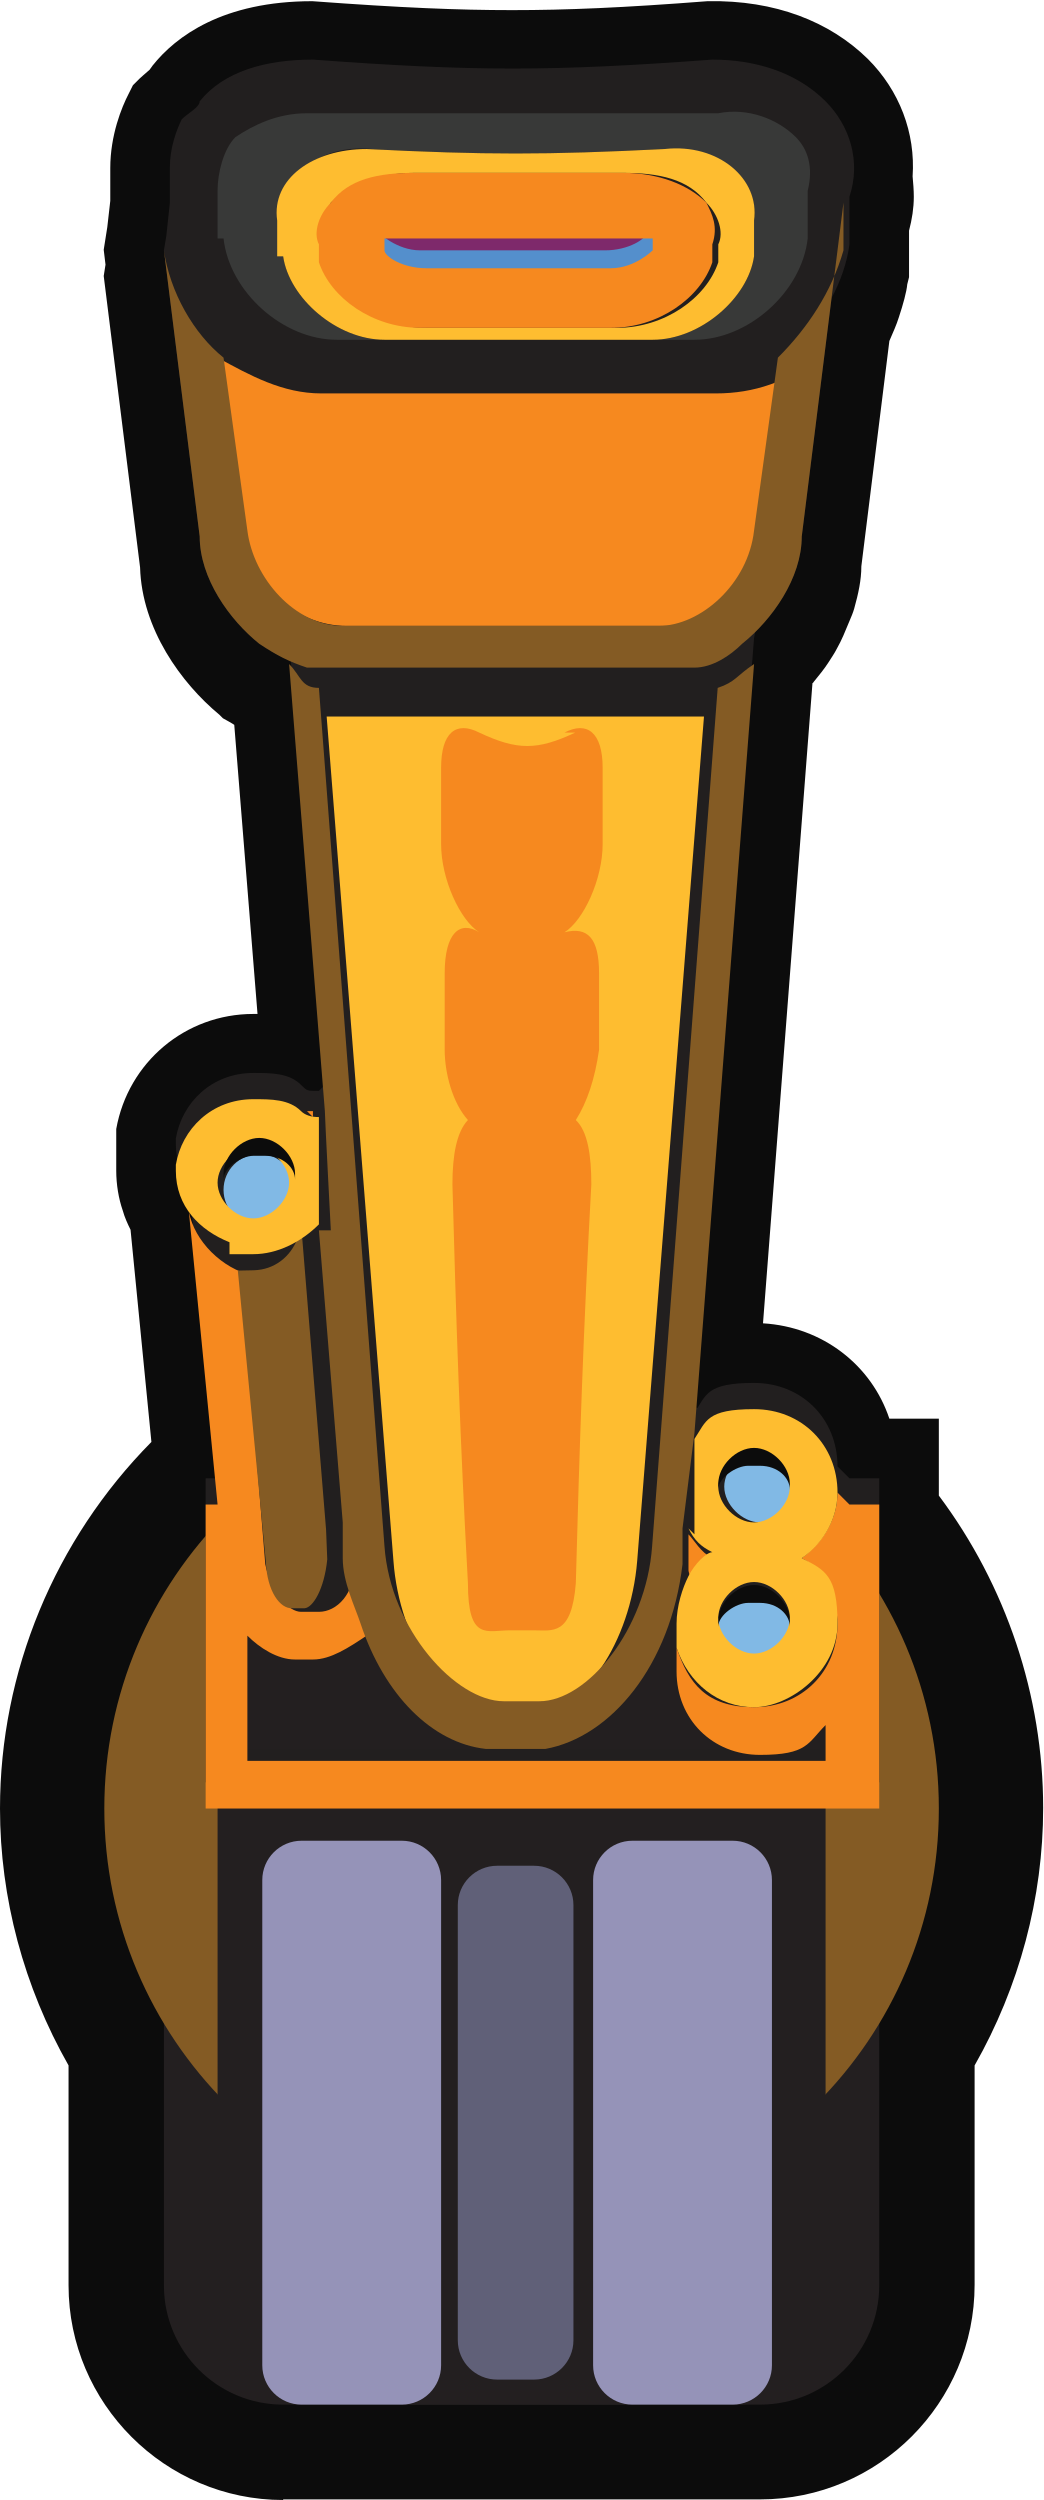
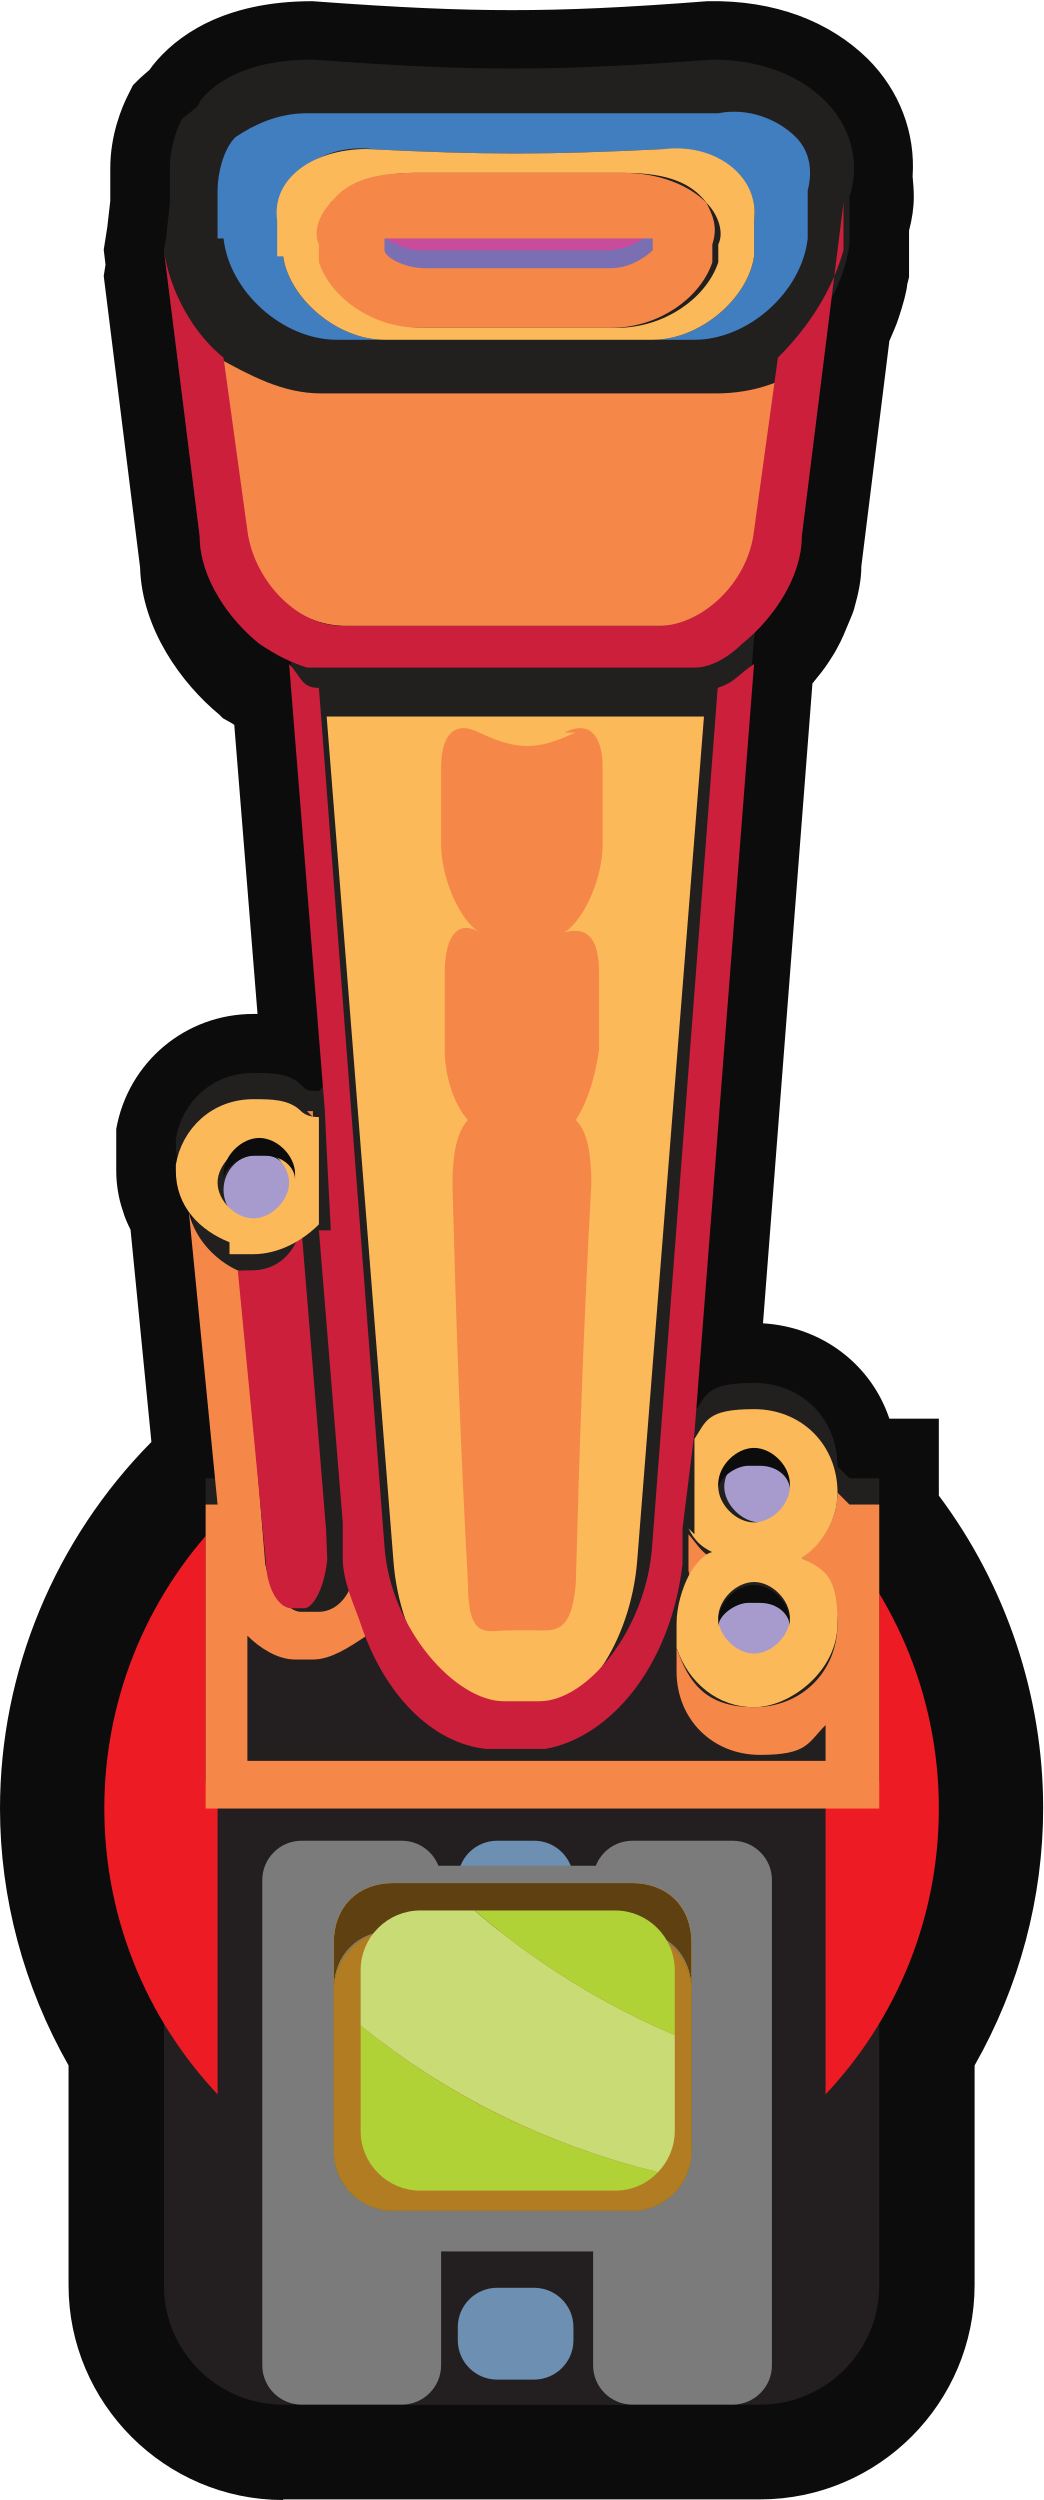
- <svg xmlns="http://www.w3.org/2000/svg" id="Layer_2" data-name="Layer 2" viewBox="0 0 17.5 41.94">
+ <svg xmlns="http://www.w3.org/2000/svg" id="Layer_2" data-name="Layer 2" viewBox="0 0 17.5 41.94" overflow="visible">
  <defs>
    <style>
      .cls-1 {
-         fill: #343429;
+         fill: #2c451e;
+         opacity: .9;
+       }
+ 
+       .cls-1, .cls-2, .cls-3, .cls-4 {
+         isolation: isolate;
+       }
+ 
+       .cls-5 {
+         fill: #5f4011;
      }

      .cls-2 {
-         fill: #548fcc;
+         fill: #f58849;
      }

-       .cls-3, .cls-4 {
+       .cls-6, .cls-4 {
        fill: #231f20;
      }

-       .cls-5 {
-         fill: #606078;
-       }
- 
-       .cls-6 {
+       .cls-3 {
        fill: #f6891f;
      }

-       .cls-6, .cls-4 {
-         isolation: isolate;
-       }
- 
      .cls-7 {
-         fill: #845b24;
+         fill: #ed1c24;
      }

      .cls-8 {
-         fill: #383938;
+         fill: #b0d237;
      }

      .cls-9 {
-         fill: #9593b8;
+         fill: #48c1bb;
      }

      .cls-10 {
+         fill: #c74c9c;
+       }
+ 
+       .cls-11 {
+         fill: #6d8fb1;
+       }
+ 
+       .cls-12 {
+         fill: #7a5220;
+       }
+ 
+       .cls-13 {
+         fill: #7b6fb3;
+       }
+ 
+       .cls-14 {
+         fill: #417ec0;
+       }
+ 
+       .cls-15 {
        fill: #221f1f;
      }

-       .cls-11 {
+       .cls-16 {
        fill: #0c0c0c;
      }

-       .cls-12 {
-         fill: #7e296b;
+       .cls-17 {
+         fill: #081c29;
      }

-       .cls-13 {
+       .cls-18 {
        fill: #febd30;
      }

-       .cls-14 {
+       .cls-19 {
+         fill: #b27c23;
+       }
+ 
+       .cls-20 {
+         fill: #c8db75;
+       }
+ 
+       .cls-21 {
+         fill: #fcb95a;
+       }
+ 
+       .cls-22 {
        fill: #81b9e5;
+       }
+ 
+       .cls-23 {
+         fill: #cb1f3c;
+       }
+ 
+       .cls-24 {
+         fill: #7b7b7b;
+       }
+ 
+       .cls-25 {
+         fill: #a69bcc;
      }
    </style>
  </defs>
  <g id="Layer_1-2" data-name="Layer 1">
    <g>
-       <path class="cls-11" d="M4.75,41.94c-1.98,0-3.6-1.62-3.6-3.6v-3.69c-.75-1.32-1.15-2.81-1.15-4.31,0-2.3.92-4.51,2.54-6.15l-.35-3.56c-.05-.1-.1-.21-.13-.32-.07-.2-.11-.44-.11-.67v-.24c0-.06,0-.12,0-.19v-.27c.2-1.12,1.16-1.93,2.3-1.93h.07l-.39-4.85s-.06-.04-.1-.06l-.09-.05-.06-.06c-.64-.53-1.3-1.44-1.33-2.47l-.61-4.89.03-.19-.03-.25.06-.38.05-.44v-.55c0-.55.19-1.02.31-1.25l.07-.14.11-.11s.11-.1.17-.15l.05-.07c.39-.49,1.18-1.08,2.68-1.08,1.49.11,2.44.15,3.35.15s1.86-.04,3.28-.15h.01C13,0,13.92.36,14.56.99c.53.53.8,1.24.75,1.97.01.11.02.23.02.34,0,.19-.03.38-.08.57v.78l-.03.12c-.01.12-.07.34-.14.55-.04.13-.1.26-.16.4l-.47,3.78c0,.23-.05.46-.12.71-.02.07-.05.14-.08.21-.07.17-.13.32-.21.46-.04.08-.09.15-.14.23-.07.11-.16.22-.25.33,0,0-.01.02-.02.02l-.83,10.74c1,.06,1.82.7,2.12,1.6h.83v1.29c1.13,1.51,1.75,3.36,1.75,5.24,0,1.51-.4,3-1.15,4.32v3.68c0,1.98-1.61,3.6-3.6,3.6H4.75Z" />
+       <path class="cls-16" d="M4.75,41.94c-1.98,0-3.6-1.62-3.6-3.6v-3.69c-.75-1.32-1.15-2.81-1.15-4.31,0-2.3.92-4.51,2.54-6.15l-.35-3.56c-.05-.1-.1-.21-.13-.32-.07-.2-.11-.44-.11-.67v-.24c0-.06,0-.12,0-.19v-.27c.2-1.12,1.16-1.93,2.3-1.93h.07l-.39-4.85s-.06-.04-.1-.06l-.09-.05-.06-.06c-.64-.53-1.3-1.44-1.33-2.47l-.61-4.89.03-.19-.03-.25.06-.38.05-.44v-.55c0-.55.19-1.02.31-1.25l.07-.14.11-.11s.11-.1.17-.15l.05-.07c.39-.49,1.18-1.08,2.68-1.08,1.49.11,2.44.15,3.35.15s1.86-.04,3.28-.15h.01C13,0,13.92.36,14.56.99c.53.53.8,1.24.75,1.97.01.11.02.23.02.34,0,.19-.03.38-.08.57v.78l-.03.12c-.01.12-.07.34-.14.55-.04.13-.1.26-.16.4l-.47,3.78c0,.23-.05.46-.12.71-.02.07-.05.14-.08.21-.07.17-.13.32-.21.46-.04.08-.09.15-.14.23-.07.11-.16.22-.25.33,0,0-.01.02-.02.02l-.83,10.74c1,.06,1.82.7,2.12,1.6h.83v1.29c1.13,1.51,1.75,3.36,1.75,5.24,0,1.51-.4,3-1.15,4.32v3.68c0,1.98-1.61,3.6-3.6,3.6H4.75Z" />
+       <path class="cls-16" d="M16.5,30.34c0-1.86-.66-3.56-1.75-4.9v-.2h0s-.18,0-.18,0c-.19-.21-.39-.42-.6-.61-.17-.58-.67-.99-1.32-.99,0,0-.01,0-.02,0-.29-.17-.6-.33-.91-.46l.93-12.04.02-.1s.05-.06.08-.09c.04-.05.08-.09.12-.14.07-.08.13-.17.19-.25.04-.05.07-.11.1-.16.06-.1.1-.2.14-.31.02-.05.05-.1.06-.16.05-.16.08-.32.08-.49l.5-4h0c.07-.14.14-.28.19-.43.05-.15.09-.31.11-.46,0,0,0,0,0,0h0v-.8c.05-.15.08-.3.08-.45,0-.44-.18-.85-.48-1.15-.5-.5-1.2-.7-1.9-.7-2.7.2-4,.2-6.7,0-.6,0-1.14.11-1.55.38-.13.09-.25.2-.35.32,0,.03-.01.05-.03.08-.03.03-.06.06-.1.09-.06.04-.12.09-.16.13-.1.2-.2.5-.2.8v.6h0s-.06.56-.06.56l-.04.24.6,4.8c0,.7.5,1.4,1,1.8,0,0,0,0,0,0,.11.07.2.13.3.18.07.04.15.08.23.11l.57,7.11-.1.1s-.07,0-.1,0v-.1h-.1s0,0,.1.1c-.05,0-.08,0-.1-.02,0,0,0,0-.01,0-.02-.01-.05-.04-.08-.07-.15-.15-.36-.19-.58-.2-.07,0-.15,0-.22,0-.17,0-.34.03-.48.09-.4.15-.67.5-.78.9,0,.04-.03.07-.04.11h0v.1c0,.13.02.26.06.37.04.11.09.21.15.3,0,0,0,0,0,0l.3,3.02.12,1.25c-1.58,1.42-2.59,3.47-2.59,5.76,0,1.48.43,2.86,1.15,4.04v3.96c0,1.43,1.17,2.6,2.6,2.6h8c1.43,0,2.6-1.17,2.6-2.6v-3.96c.72-1.18,1.15-2.56,1.15-4.04Z" />
+       <rect class="cls-4" x="2.75" y="30.34" width="12" height="10" rx="2" ry="2" />
+       <circle class="cls-7" cx="8.75" cy="30.34" r="7" />
+       <circle class="cls-9" cx="8.75" cy="30.34" r="4" />
+       <rect class="cls-6" x="3.65" y="26.34" width="10.2" height="14" rx="1.5" ry="1.5" />
+       <rect class="cls-24" x="4.4" y="30.88" width="3" height="9.46" rx=".66" ry=".66" />
+       <rect class="cls-24" x="9.95" y="30.88" width="3" height="9.46" rx=".66" ry=".66" />
+       <rect class="cls-11" x="7.68" y="38.38" width="1.94" height="1.54" rx=".66" ry=".66" />
+       <rect class="cls-11" x="7.68" y="30.88" width="1.94" height="1.54" rx=".66" ry=".66" />
+       <path class="cls-15" d="M14.05,24.6c0-.8-.6-1.4-1.4-1.4s-.8.2-1,.5M11.65,23.6l1-12.9.02-.1c.42-.41.78-1.01.78-1.6l.5-4c.15-.28.26-.59.3-.9v-.8c.2-.6,0-1.2-.4-1.6-.5-.5-1.2-.7-1.9-.7-2.7.2-4,.2-6.7,0-.8,0-1.5.2-1.9.7,0,.1-.2.2-.3.3-.1.2-.2.5-.2.8v.6l-.06.56-.04.24.6,4.8c0,.7.5,1.4,1,1.8.2.13.36.22.53.29l.57,7.11-.1.1s-.07,0-.1,0h0c-.1,0-.12-.02-.2-.1-.2-.2-.5-.2-.8-.2-.7,0-1.2.5-1.3,1.1v.1c0,.26.09.48.22.67l.48,4.93h-.2v5.1h11.3v-5.1h-.5l-.2-.2" />
+       <ellipse class="cls-13" cx="8.85" cy="4.2" rx="2.8" ry=".8" />
+       <path class="cls-6" d="M11.55,26.44s0-.1-.1-.2c-.2,1.6-1.1,2.9-2.3,3.1h4.6v-.6c-.2.3-.6.5-1.1.5-.8,0-1.4-.6-1.4-1.4s0-.2,0-.4v-.4c0-.3,0-.5.2-.8l.1.2Z" />
+       <path class="cls-6" d="M6.05,27.24c-.2.3-.5.4-.9.4h-.3c-.3,0-.6-.1-.8-.4v2.1h4.1c-.9-.1-1.7-1-2.1-2.1Z" />
+       <path class="cls-2" d="M14.05,25.04c0,.4-.2.8-.6,1.1.4.2.6.7.6,1.1,0,.8-.6,1.4-1.4,1.4s-1.1-.4-1.3-1v.4c0,.8.6,1.4,1.4,1.4s.8-.2,1.1-.5v.6H4.15v-2.1c.2.2.5.4.8.4h.3c.3,0,.6-.2.9-.4-.1-.4-.2-.7-.2-1.1v-.6.5c0,.5-.3.8-.6.8h-.3c-.2,0-.5-.3-.6-.8l-.4-4.9c-.5-.2-.9-.7-.9-1.2h0l.5,5.1h-.2v5.1h11.3v-5.1h-.5l-.2-.2Z" />
+       <path class="cls-23" d="M4.99,20.78c-.12.31-.39.52-.73.53s-.21,0-.27.01l.47,4.88c.02.5.24.79.44.78h.21c.14-.01.33-.32.38-.82l-.02-.5-.4-4.89h-.07Z" />
+       <path class="cls-2" d="M5.25,18.64h-.1l.1.1h0v-.1Z" />
+       <path class="cls-2" d="M11.95,26.14c-.2-.1-.3-.3-.4-.4v.6s0,.1.1.2c0-.1.2-.3.4-.4h-.1Z" />
+       <path class="cls-25" d="M12.15,24.94c0,.3.3.6.6.6s.6-.3.6-.6-.3-.6-.6-.6-.6.3-.6.6Z" />
+       <path class="cls-25" d="M12.65,26.64c-.3,0-.6.3-.6.6s.3.6.6.6.6-.3.6-.6-.3-.6-.6-.6Z" />
+       <path class="cls-21" d="M11.55,25.64c.1.2.2.3.4.4-.1,0-.3.2-.4.4s-.2.5-.2.8v.4c.2.6.7,1,1.3,1s1.4-.6,1.4-1.4-.2-.9-.6-1.1c.3-.2.6-.6.6-1.1h0c0-.8-.6-1.4-1.4-1.4s-.8.2-1,.5v1.6l-.1-.1ZM13.25,24.94c0,.3-.3.6-.6.6s-.6-.3-.6-.6.3-.6.6-.6.6.3.6.6ZM12.65,27.74c-.3,0-.6-.3-.6-.6s.3-.6.6-.6.6.3.6.6-.3.6-.6.6Z" />
+       <circle class="cls-25" cx="4.35" cy="19.96" r=".6" />
+       <path class="cls-21" d="M3.85,21.04h.4c.4,0,.8-.2,1.1-.5v-1.8q-.2,0-.3-.1c-.2-.2-.5-.2-.8-.2-.7,0-1.2.5-1.3,1.1v.1h0c0,.6.4,1,.9,1.2v.2ZM4.85,19.84c0,.3-.3.6-.6.6s-.6-.3-.6-.6.3-.6.6-.6.6.3.6.6Z" />
+       <path class="cls-21" d="M8.65,12.02h-3.17l1.12,14.16c.1,1.38.92,2.56,1.74,2.56h.61c.82,0,1.63-1.18,1.74-2.56l1.12-14.16h-.51c-1.12,0-1.84,0-2.66,0Z" />
+       <path class="cls-23" d="M5.35,20.64l.4,4.9v.6c0,.4.2.8.3,1.1.4,1.2,1.2,2,2.1,2.1h1c1.1-.2,2.1-1.4,2.3-3.1v-.6l.2-1.6,1-12.9c-.3.2-.31.3-.61.4l-1.1,14.4c-.1,1.4-1.09,2.6-1.89,2.6h-.6c-.8,0-1.9-1.2-2-2.6l-1.1-14.4c-.3,0-.3-.2-.5-.4l.6,7.5h0c0,.1.1,2,.1,2h-.2Z" />
+       <path class="cls-2" d="M9.65,12.29c-.64.3-.97.3-1.61,0-.39-.2-.64,0-.64.59v1.28c0,.59.32,1.28.64,1.48-.32-.2-.58,0-.58.69v1.28c0,.39.13.89.39,1.18-.19.2-.26.59-.26,1.08.06,2.26.13,4.33.26,6.69,0,.98.32.79.71.79h.39c.32,0,.64.1.71-.79.06-2.26.13-4.33.26-6.69,0-.49-.06-.89-.26-1.08.19-.3.32-.69.39-1.18v-1.28c0-.59-.19-.79-.58-.69.32-.2.64-.89.64-1.48v-1.28c0-.59-.26-.79-.64-.59h.19Z" />
+       <path class="cls-2" d="M8.65,6.6h-3.26c-.65,0-1.19-.3-1.74-.6l.43,2.9c.11.9.87,1.6,1.74,1.6h5.76c.87,0,1.63-.8,1.74-1.6l.43-2.9c-.54.4-1.09.6-1.74.6h-3.37Z" />
+       <path class="cls-23" d="M5.45,11.2h6.2c.3,0,.6-.2.8-.4.5-.4,1-1.1,1-1.8l.7-5.6v.8c-.2.7-.6,1.3-1.1,1.8l-.4,2.9c-.1.9-.9,1.6-1.6,1.6h-5.3c-.8,0-1.5-.8-1.6-1.6l-.4-2.9c-.5-.4-.9-1.1-1-1.8l.6,4.8c0,.7.5,1.4,1,1.8.3.2.5.3.8.4h.3Z" />
+       <path class="cls-14" d="M3.75,4c.1.9,1,1.7,1.9,1.7h6c.9,0,1.8-.8,1.9-1.7v-.8c.1-.4,0-.7-.2-.9-.3-.3-.8-.5-1.3-.4h-6.9c-.5,0-.9.2-1.2.4-.2.2-.3.6-.3.9v.8h.1ZM6.15,2.5c2,.1,3,.1,5,0,.9,0,1.6.5,1.5,1.2v.6c-.1.7-.9,1.4-1.7,1.4h-4.5c-.8,0-1.6-.7-1.7-1.4v-.6c-.1-.7.6-1.3,1.5-1.2h-.1Z" />
+       <path class="cls-21" d="M4.75,4.3c.1.7.9,1.4,1.7,1.4h4.5c.8,0,1.6-.7,1.7-1.4v-.6c.1-.7-.6-1.3-1.5-1.2-2,.1-3,.1-5,0-.9,0-1.6.5-1.5,1.2v.6h.1ZM5.55,3.4c.3-.3.8-.5,1.4-.5h3.5c.6,0,1.1.1,1.4.5.2.2.3.5.2.7v.3c-.2.6-.9,1.1-1.7,1.1h-3.2c-.8,0-1.5-.5-1.7-1.1v-.3c-.1-.3,0-.5.1-.7Z" />
+       <path class="cls-10" d="M6.85,3.7h-.5v.2s.3.3.7.3h3.1c.4,0,.7-.2.7-.3v-.2h-4.1.1Z" />
+       <path class="cls-2" d="M7.05,5.5h3.2c.8,0,1.5-.5,1.7-1.1v-.3c.1-.3,0-.5-.1-.7-.3-.3-.8-.5-1.4-.5h-3.5c-.6,0-1.1.1-1.4.5-.2.2-.3.5-.2.7v.3c.2.6.9,1.1,1.7,1.1ZM10.95,4v.2s-.3.3-.7.3h-3.1c-.4,0-.7-.2-.7-.3v-.2h4.6-.1Z" />
+       <path class="cls-16" d="M4.45,19.39c.3,0,.5.2.5.4v-.1c0-.3-.3-.6-.6-.6s-.6.3-.6.6,0,0,0,.1c0-.2.3-.4.5-.4h.2Z" />
+       <path class="cls-16" d="M12.75,24.59c.3,0,.5.2.5.4v-.1c0-.3-.3-.6-.6-.6s-.6.3-.6.6,0,0,0,.1c0-.2.3-.4.5-.4h.2Z" />
+       <path class="cls-16" d="M12.75,26.89c.3,0,.5.2.5.4v-.1c0-.3-.3-.6-.6-.6s-.6.3-.6.6,0,0,0,.1c0-.2.3-.4.5-.4h.2Z" />
+       <rect class="cls-24" x="5.35" y="31.3" width="6.47" height="6.47" />
      <g>
-         <path class="cls-11" d="M16.5,30.34c0-1.86-.66-3.56-1.75-4.9v-.2h0s-.18,0-.18,0c-.19-.21-.39-.42-.6-.61-.17-.58-.67-.99-1.32-.99,0,0-.01,0-.02,0-.29-.17-.6-.33-.91-.46l.93-12.04.02-.1s.05-.06.08-.09c.04-.05.08-.09.12-.14.07-.08.13-.17.19-.25.04-.05.07-.11.1-.16.06-.1.1-.2.14-.31.02-.05.05-.1.06-.16.05-.16.08-.32.08-.49l.5-4h0c.07-.14.14-.28.19-.43.05-.15.09-.31.11-.46,0,0,0,0,0,0h0v-.8c.05-.15.08-.3.08-.45,0-.44-.18-.85-.48-1.15-.5-.5-1.2-.7-1.9-.7-2.7.2-4,.2-6.7,0-.6,0-1.14.11-1.55.38-.13.09-.25.2-.35.32,0,.03-.01.05-.03.08-.03.03-.06.06-.1.09-.06.04-.12.09-.16.13-.1.2-.2.5-.2.8v.6h0s-.06.56-.06.56l-.04.24.6,4.8c0,.7.5,1.4,1,1.8,0,0,0,0,0,0,.11.07.2.13.3.18.07.04.15.08.23.11l.57,7.11-.1.1s-.07,0-.1,0v-.1h-.1s0,0,.1.1c-.05,0-.08,0-.1-.02,0,0,0,0-.01,0-.02-.01-.05-.04-.08-.07-.15-.15-.36-.19-.58-.2-.07,0-.15,0-.22,0-.17,0-.34.03-.48.09-.4.15-.67.5-.78.9,0,.04-.03.07-.04.11h0v.1c0,.13.02.26.06.37.04.11.09.21.15.3,0,0,0,0,0,0l.3,3.02.12,1.25c-1.58,1.42-2.59,3.47-2.59,5.76,0,1.48.43,2.86,1.15,4.04v3.96c0,1.43,1.17,2.6,2.6,2.6h8c1.43,0,2.6-1.17,2.6-2.6v-3.96c.72-1.18,1.15-2.56,1.15-4.04Z" />
-         <rect class="cls-4" x="2.75" y="30.34" width="12" height="10" rx="2" ry="2" />
-         <circle class="cls-7" cx="8.75" cy="30.34" r="7" />
-         <circle class="cls-1" cx="8.75" cy="30.34" r="4" />
-         <rect class="cls-3" x="3.65" y="26.34" width="10.2" height="14" rx="1.5" ry="1.5" />
-         <rect class="cls-9" x="4.4" y="30.88" width="3" height="9.46" rx=".66" ry=".66" />
-         <rect class="cls-9" x="9.95" y="30.88" width="3" height="9.46" rx=".66" ry=".66" />
-         <rect class="cls-5" x="7.68" y="31.3" width="1.94" height="8.62" rx=".66" ry=".66" />
-         <path class="cls-10" d="M14.05,24.6c0-.8-.6-1.4-1.4-1.4s-.8.2-1,.5M11.65,23.6l1-12.9.02-.1c.42-.41.78-1.01.78-1.6l.5-4c.15-.28.26-.59.3-.9v-.8c.2-.6,0-1.2-.4-1.6-.5-.5-1.2-.7-1.9-.7-2.7.2-4,.2-6.7,0-.8,0-1.5.2-1.9.7,0,.1-.2.2-.3.3-.1.2-.2.5-.2.8v.6l-.06.56-.04.24.6,4.8c0,.7.5,1.4,1,1.8.2.13.36.22.53.29l.57,7.11-.1.1s-.07,0-.1,0h0c-.1,0-.12-.02-.2-.1-.2-.2-.5-.2-.8-.2-.7,0-1.2.5-1.3,1.1v.1c0,.26.09.48.22.67l.48,4.93h-.2v5.1h11.3v-5.1h-.5l-.2-.2" />
-         <ellipse class="cls-2" cx="8.85" cy="4.2" rx="2.8" ry=".8" />
-         <path class="cls-3" d="M11.55,26.44s0-.1-.1-.2c-.2,1.6-1.1,2.9-2.3,3.1h4.6v-.6c-.2.3-.6.5-1.1.5-.8,0-1.4-.6-1.4-1.4s0-.2,0-.4v-.4c0-.3,0-.5.2-.8l.1.2Z" />
-         <path class="cls-3" d="M6.05,27.24c-.2.3-.5.4-.9.4h-.3c-.3,0-.6-.1-.8-.4v2.1h4.1c-.9-.1-1.7-1-2.1-2.1Z" />
-         <path class="cls-6" d="M14.05,25.04c0,.4-.2.8-.6,1.1.4.2.6.7.6,1.1,0,.8-.6,1.4-1.4,1.4s-1.1-.4-1.3-1v.4c0,.8.6,1.4,1.4,1.4s.8-.2,1.1-.5v.6H4.15v-2.1c.2.2.5.4.8.4h.3c.3,0,.6-.2.9-.4-.1-.4-.2-.7-.2-1.1v-.6.5c0,.5-.3.8-.6.8h-.3c-.2,0-.5-.3-.6-.8l-.4-4.9c-.5-.2-.9-.7-.9-1.2h0l.5,5.1h-.2v5.1h11.3v-5.1h-.5l-.2-.2Z" />
-         <path class="cls-7" d="M4.99,20.78c-.12.31-.39.52-.73.53s-.21,0-.27.01l.47,4.88c.02.5.24.79.44.78h.21c.14-.01.33-.32.38-.82l-.02-.5-.4-4.89h-.07Z" />
-         <path class="cls-6" d="M5.25,18.64h-.1l.1.1h0v-.1Z" />
-         <path class="cls-6" d="M11.95,26.14c-.2-.1-.3-.3-.4-.4v.6s0,.1.1.2c0-.1.2-.3.4-.4h-.1Z" />
-         <path class="cls-14" d="M12.15,24.94c0,.3.3.6.6.6s.6-.3.6-.6-.3-.6-.6-.6-.6.3-.6.6Z" />
-         <path class="cls-14" d="M12.65,26.64c-.3,0-.6.3-.6.6s.3.6.6.6.6-.3.6-.6-.3-.6-.6-.6Z" />
-         <path class="cls-13" d="M11.55,25.64c.1.2.2.3.4.4-.1,0-.3.2-.4.4s-.2.5-.2.8v.4c.2.6.7,1,1.3,1s1.4-.6,1.4-1.4-.2-.9-.6-1.1c.3-.2.6-.6.6-1.1h0c0-.8-.6-1.4-1.4-1.4s-.8.2-1,.5v1.6l-.1-.1ZM13.25,24.94c0,.3-.3.6-.6.6s-.6-.3-.6-.6.3-.6.6-.6.6.3.6.6ZM12.65,27.74c-.3,0-.6-.3-.6-.6s.3-.6.6-.6.6.3.6.6-.3.6-.6.6Z" />
-         <circle class="cls-14" cx="4.35" cy="19.96" r=".6" />
-         <path class="cls-13" d="M3.85,21.04h.4c.4,0,.8-.2,1.1-.5v-1.8q-.2,0-.3-.1c-.2-.2-.5-.2-.8-.2-.7,0-1.2.5-1.3,1.1v.1h0c0,.6.4,1,.9,1.2v.2ZM4.85,19.84c0,.3-.3.6-.6.6s-.6-.3-.6-.6.3-.6.6-.6.6.3.6.6Z" />
-         <path class="cls-13" d="M8.65,12.02h-3.17l1.12,14.16c.1,1.38.92,2.56,1.74,2.56h.61c.82,0,1.63-1.18,1.74-2.56l1.12-14.16h-.51c-1.12,0-1.84,0-2.66,0Z" />
-         <path class="cls-7" d="M5.35,20.64l.4,4.9v.6c0,.4.2.8.3,1.1.4,1.2,1.2,2,2.1,2.1h1c1.1-.2,2.1-1.4,2.3-3.1v-.6l.2-1.6,1-12.9c-.3.2-.31.3-.61.4l-1.1,14.4c-.1,1.4-1.09,2.6-1.89,2.6h-.6c-.8,0-1.9-1.2-2-2.6l-1.1-14.4c-.3,0-.3-.2-.5-.4l.6,7.5h0c0,.1.1,2,.1,2h-.2Z" />
-         <path class="cls-6" d="M9.65,12.29c-.64.3-.97.3-1.61,0-.39-.2-.64,0-.64.59v1.28c0,.59.32,1.28.64,1.48-.32-.2-.58,0-.58.69v1.28c0,.39.13.89.39,1.18-.19.2-.26.59-.26,1.08.06,2.26.13,4.33.26,6.69,0,.98.32.79.71.79h.39c.32,0,.64.1.71-.79.06-2.26.13-4.33.26-6.69,0-.49-.06-.89-.26-1.08.19-.3.32-.69.39-1.18v-1.28c0-.59-.19-.79-.58-.69.32-.2.64-.89.64-1.48v-1.28c0-.59-.26-.79-.64-.59h.19Z" />
-         <path class="cls-6" d="M8.65,6.6h-3.26c-.65,0-1.19-.3-1.74-.6l.43,2.9c.11.9.87,1.6,1.74,1.6h5.76c.87,0,1.63-.8,1.74-1.6l.43-2.9c-.54.4-1.09.6-1.74.6h-3.37Z" />
-         <path class="cls-7" d="M5.45,11.2h6.2c.3,0,.6-.2.8-.4.5-.4,1-1.1,1-1.8l.7-5.6v.8c-.2.7-.6,1.3-1.1,1.8l-.4,2.9c-.1.9-.9,1.6-1.6,1.6h-5.3c-.8,0-1.5-.8-1.6-1.6l-.4-2.9c-.5-.4-.9-1.1-1-1.8l.6,4.8c0,.7.5,1.4,1,1.8.3.2.5.3.8.4h.3Z" />
-         <path class="cls-8" d="M3.75,4c.1.9,1,1.7,1.9,1.7h6c.9,0,1.8-.8,1.9-1.7v-.8c.1-.4,0-.7-.2-.9-.3-.3-.8-.5-1.3-.4h-6.9c-.5,0-.9.2-1.2.4-.2.2-.3.6-.3.9v.8h.1ZM6.15,2.5c2,.1,3,.1,5,0,.9,0,1.6.5,1.5,1.2v.6c-.1.7-.9,1.4-1.7,1.4h-4.5c-.8,0-1.6-.7-1.7-1.4v-.6c-.1-.7.6-1.3,1.5-1.2h-.1Z" />
-         <path class="cls-13" d="M4.75,4.3c.1.7.9,1.4,1.7,1.4h4.5c.8,0,1.6-.7,1.7-1.4v-.6c.1-.7-.6-1.3-1.5-1.2-2,.1-3,.1-5,0-.9,0-1.6.5-1.5,1.2v.6h.1ZM5.55,3.4c.3-.3.8-.5,1.4-.5h3.5c.6,0,1.1.1,1.4.5.2.2.3.5.2.7v.3c-.2.6-.9,1.1-1.7,1.1h-3.2c-.8,0-1.5-.5-1.7-1.1v-.3c-.1-.3,0-.5.1-.7Z" />
-         <path class="cls-12" d="M6.85,3.7h-.5v.2s.3.3.7.3h3.1c.4,0,.7-.2.7-.3v-.2h-4.1.1Z" />
-         <path class="cls-6" d="M7.05,5.5h3.2c.8,0,1.5-.5,1.7-1.1v-.3c.1-.3,0-.5-.1-.7-.3-.3-.8-.5-1.4-.5h-3.5c-.6,0-1.1.1-1.4.5-.2.2-.3.5-.2.7v.3c.2.6.9,1.1,1.7,1.1ZM10.95,4v.2s-.3.3-.7.3h-3.1c-.4,0-.7-.2-.7-.3v-.2h4.6-.1Z" />
-         <path class="cls-11" d="M4.45,19.39c.3,0,.5.2.5.4v-.1c0-.3-.3-.6-.6-.6s-.6.3-.6.6,0,0,0,.1c0-.2.3-.4.5-.4h.2Z" />
-         <path class="cls-11" d="M12.75,24.59c.3,0,.5.2.5.4v-.1c0-.3-.3-.6-.6-.6s-.6.3-.6.6,0,0,0,.1c0-.2.3-.4.5-.4h.2Z" />
-         <path class="cls-11" d="M12.75,26.89c.3,0,.5.2.5.4v-.1c0-.3-.3-.6-.6-.6s-.6.3-.6.6,0,0,0,.1c0-.2.3-.4.5-.4h.2Z" />
+         <g>
+           <path class="cls-12" d="M8.6,36.14c-.99,0-1.8-.81-1.8-1.8s.81-1.8,1.8-1.8,1.8.81,1.8,1.8-.81,1.8-1.8,1.8Z" />
+           <path class="cls-3" d="M8.6,35.33c-.87,0-1.57-.7-1.57-1.57s.7-1.57,1.57-1.57,1.57.7,1.57,1.57-.7,1.57-1.57,1.57Z" />
+           <circle class="cls-17" cx="8.6" cy="34.34" r="1.8" />
+           <circle class="cls-22" cx="8.6" cy="34.34" r="1.8" />
+         </g>
+         <g>
+           <path class="cls-18" d="M6.6,32.39h4c.6,0,1,.4,1,1v-.8c0-.6-.4-1-1-1h-4c-.6,0-1,.4-1,1v.8c0-.6.4-1,1-1Z" />
+           <path class="cls-5" d="M6.6,32.39h4c.6,0,1,.4,1,1v-.8c0-.6-.4-1-1-1h-4c-.6,0-1,.4-1,1v.8c0-.6.4-1,1-1Z" />
+           <rect class="cls-18" x="5.6" y="32.39" width="6" height="4.7" rx="1" ry="1" />
+           <rect class="cls-1" x="5.6" y="32.39" width="6" height="4.7" rx="1" ry="1" />
+           <rect class="cls-19" x="5.6" y="32.39" width="6" height="4.7" rx="1" ry="1" />
+           <g>
+             <path class="cls-8" d="M6.05,35.75c0,.55.45,1,1,1h3.27c.29,0,.54-.12.72-.31-1.86-.45-3.56-1.29-4.99-2.46v1.77Z" />
+             <path class="cls-20" d="M11.32,34.14c-1.23-.52-2.36-1.23-3.36-2.09h-.91c-.55,0-1,.45-1,1v.93c1.44,1.17,3.14,2.01,4.99,2.46.17-.18.28-.42.28-.69v-1.61Z" />
+             <path class="cls-8" d="M11.32,33.05c0-.55-.45-1-1-1h-2.36c1,.86,2.13,1.57,3.36,2.09v-1.09Z" />
+           </g>
+         </g>
      </g>
    </g>
  </g>
</svg>
